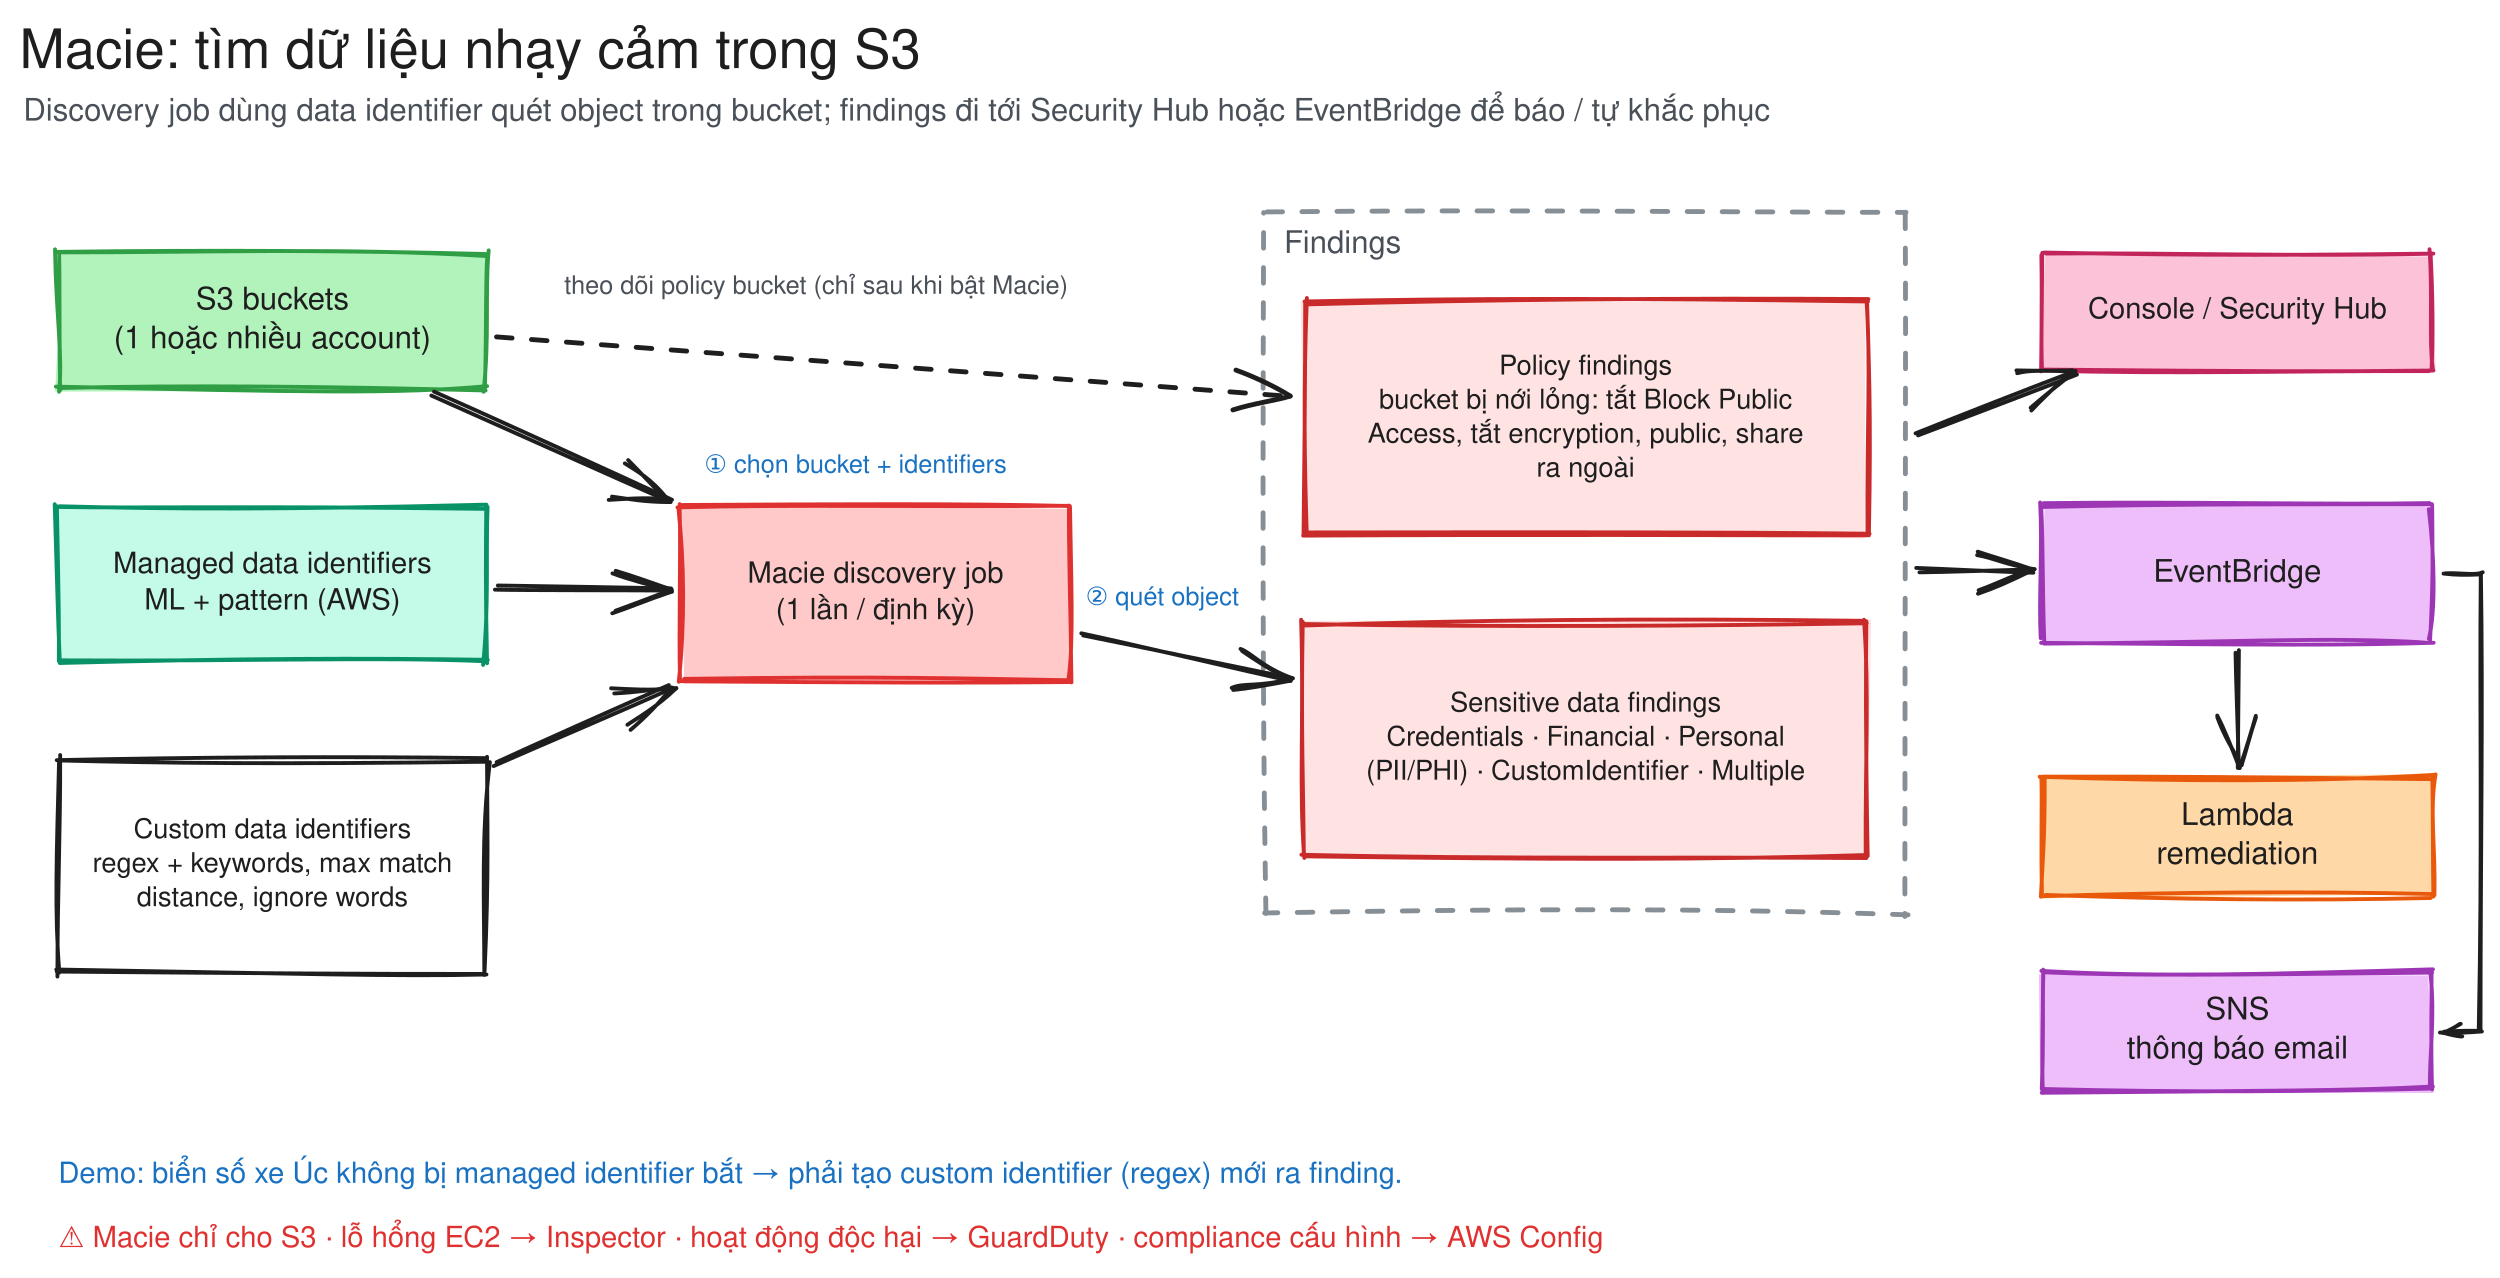
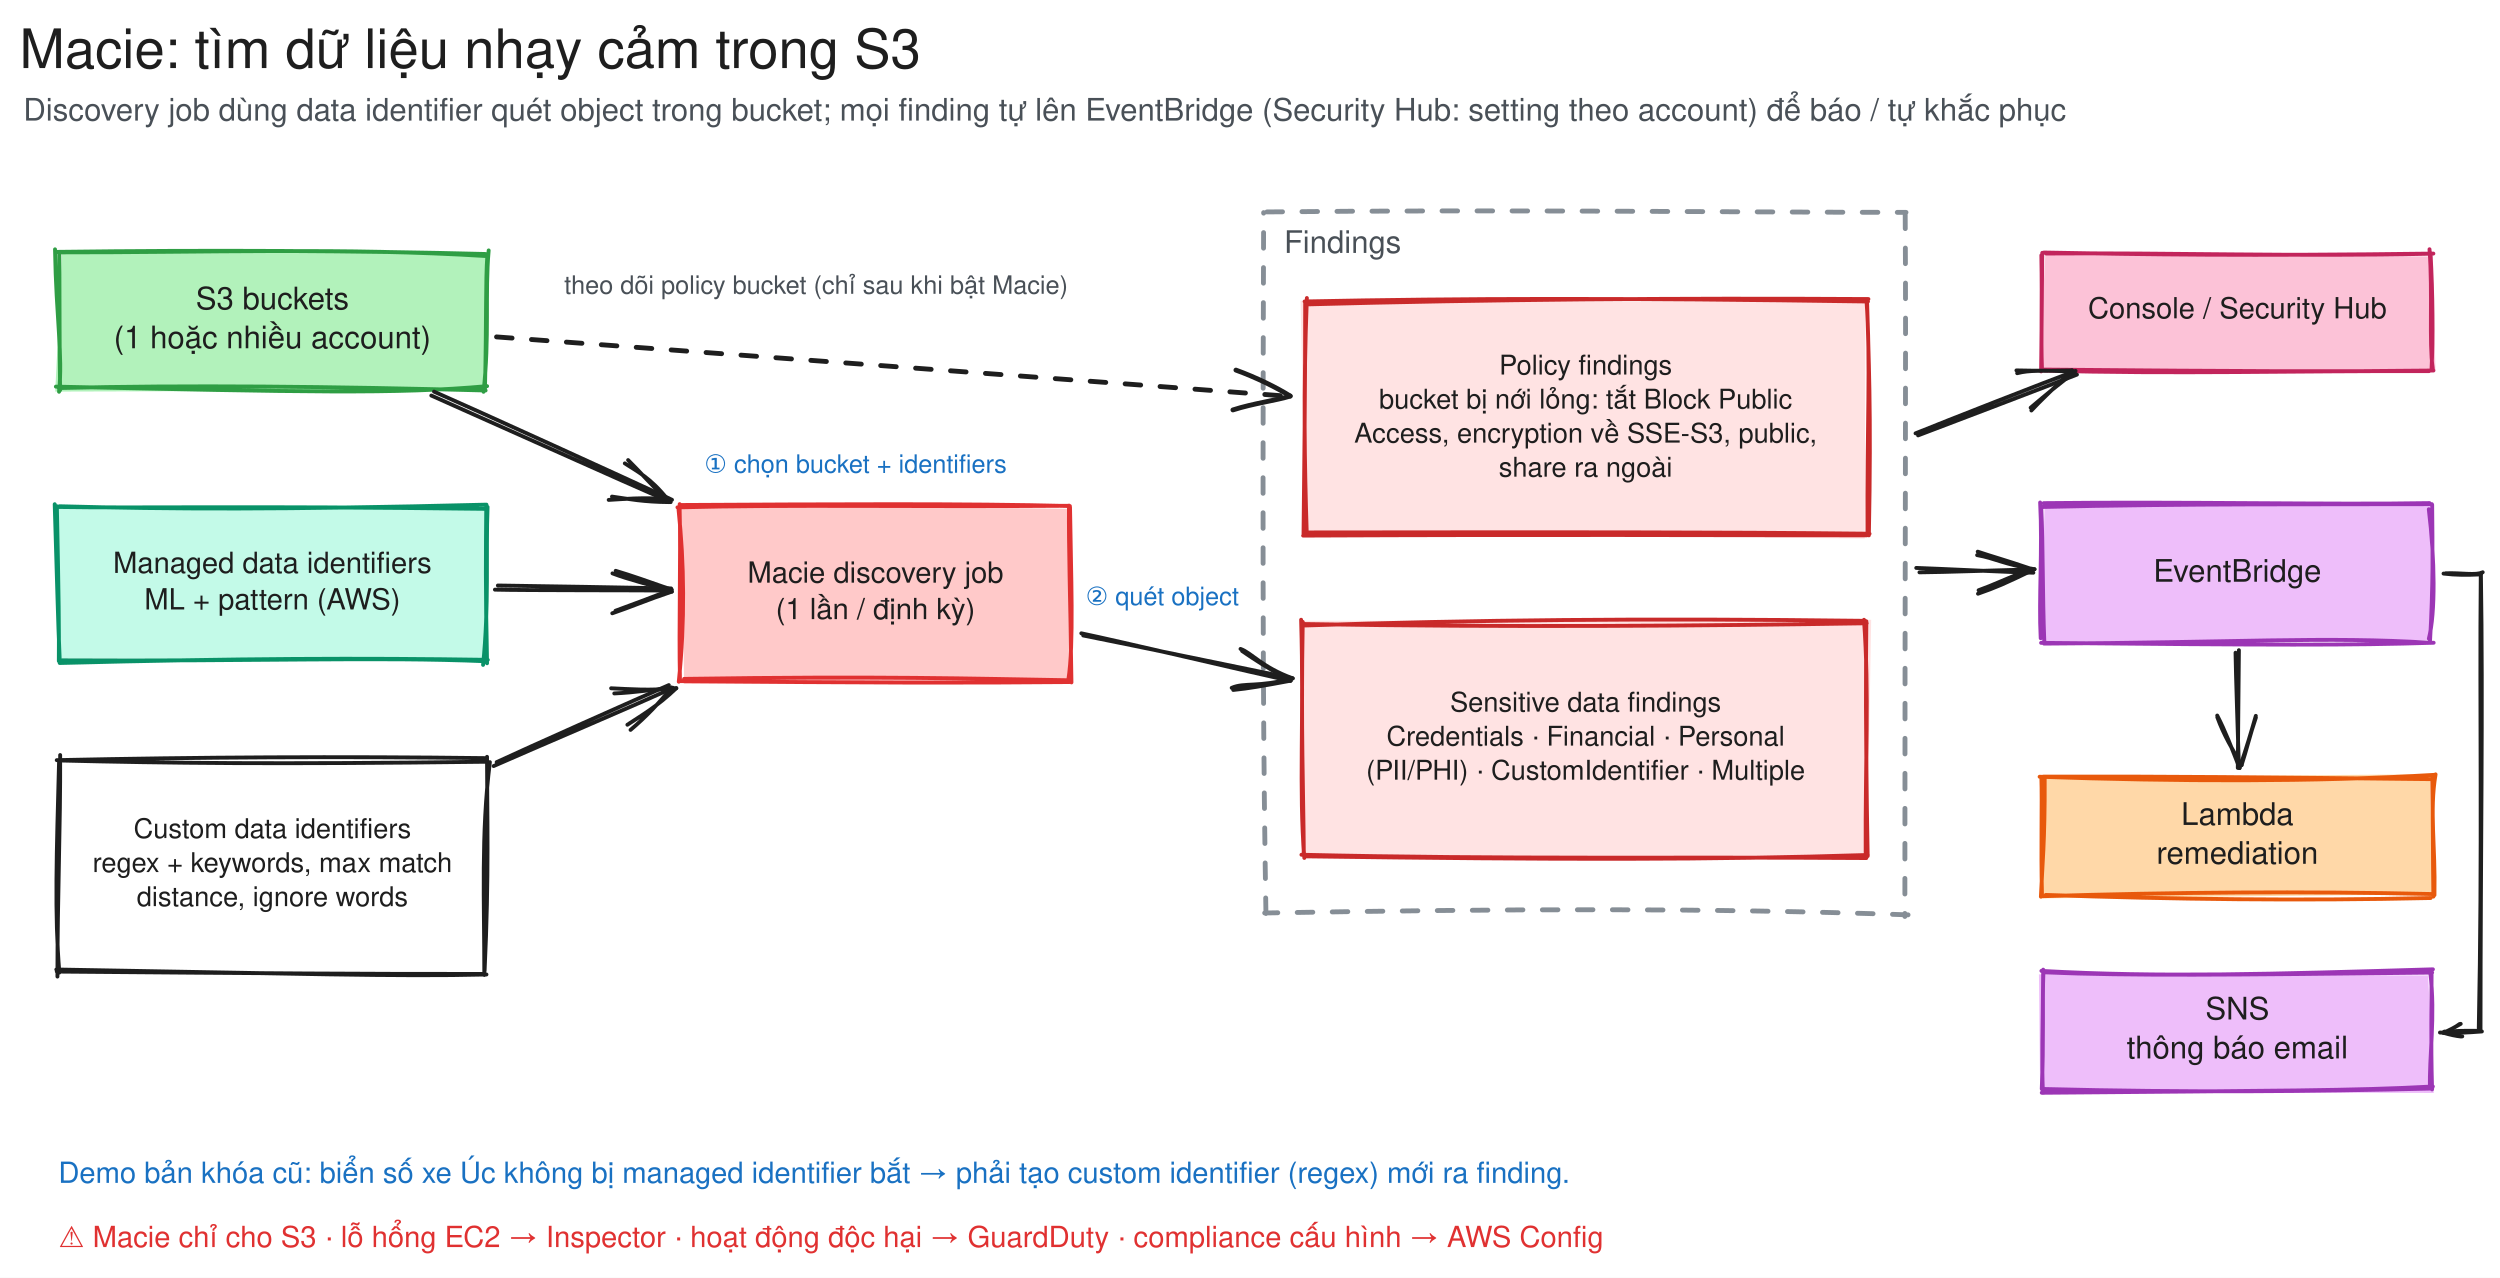
<svg xmlns="http://www.w3.org/2000/svg" version="1.1" viewBox="0 0 1285 656.75" width="1285" height="656.75">
  <defs>
    <style>
      @font-face {
        font-family: "Virgil";
        src: url("https://excalidraw.com/Virgil.woff2");
      }
      @font-face {
        font-family: "Cascadia";
        src: url("https://excalidraw.com/Cascadia.woff2");
      }
    </style>
  </defs>
  <rect x="0" y="0" width="1285" height="656.75" fill="#ffffff" />
  <g transform="translate(10 10) rotate(0 243.04 17.5)">
    <text x="0" y="25" font-family="Helvetica, Segoe UI Emoji" font-size="28px" fill="#1e1e1e" text-anchor="start" style="white-space: pre;" direction="ltr">Macie: tìm dữ liệu nhạy cảm trong S3</text>
  </g>
-   <g transform="translate(12 48) rotate(0 484.88 10)">
-     <text x="0" y="14" font-family="Helvetica, Segoe UI Emoji" font-size="16px" fill="#495057" text-anchor="start" style="white-space: pre;" direction="ltr">Discovery job dùng data identifier quét object trong bucket; findings đi tới Security Hub hoặc EventBridge để báo / tự khắc phục</text>
+   <g transform="translate(12 48) rotate(0 568.22 10)">
+     <text x="0" y="14" font-family="Helvetica, Segoe UI Emoji" font-size="16px" fill="#495057" text-anchor="start" style="white-space: pre;" direction="ltr">Discovery job dùng data identifier quét object trong bucket; mọi finding tự lên EventBridge (Security Hub: setting theo account) để báo / tự khắc phục</text>
  </g>
  <g stroke-linecap="round" transform="translate(650 110) rotate(0 165 180)">
    <path d="M1.21 -1.07 C121.35 -2.36, 242.33 -0.88, 329.68 -0.84 M329.27 -0.49 C329.77 77.56, 329.11 156.22, 329.1 361.06 M330.74 360.23 C228.21 356.66, 126.84 357.09, 0.05 359.27 M0.69 359.55 C-0.53 285.12, -1.23 207.78, -0.49 -0.71" stroke="#868e96" stroke-width="2.5" fill="none" stroke-dasharray="8 10" />
  </g>
  <g transform="translate(660 116) rotate(0 31.12 10)">
    <text x="0" y="14" font-family="Helvetica, Segoe UI Emoji" font-size="16px" fill="#495057" text-anchor="start" style="white-space: pre;" direction="ltr">Findings</text>
  </g>
  <g stroke-linecap="round" transform="translate(30 130) rotate(0 110 35)">
    <path d="M1.95 -1.47 L221.28 0.22 L218.35 70.64 L-1.61 71.29" stroke="none" stroke-width="0" fill="#b2f2bb" />
    <path d="M-0.03 -0.28 C75.77 -0.19, 148.12 -2.83, 219.7 1.6 M-0.62 -0.54 C77.83 -1.58, 155.87 -1.1, 219.44 0.55 M221.18 -1.29 C219.21 20.7, 221.66 43.79, 218.53 71.39 M220.54 0.46 C219.49 15.79, 220.14 31.74, 219.27 70.03 M220.37 68.48 C174.02 72.66, 126.08 71.46, -1.28 68.73 M219.6 70.71 C142.31 68.62, 64.18 67.82, 0.2 69.46 M0.35 71.37 C2.36 52.71, -1.13 33.72, -1.72 -1.85 M0.9 70.54 C0.57 49.35, 0.65 29.81, 0.5 0.21" stroke="#2f9e44" stroke-width="2" fill="none" />
  </g>
  <g transform="translate(57.36 145) rotate(0 82.64 20)">
    <text x="82.64" y="14" font-family="Helvetica, Segoe UI Emoji" font-size="16px" fill="#1e1e1e" text-anchor="middle" style="white-space: pre;" direction="ltr">S3 buckets</text>
    <text x="82.64" y="34" font-family="Helvetica, Segoe UI Emoji" font-size="16px" fill="#1e1e1e" text-anchor="middle" style="white-space: pre;" direction="ltr">(1 hoặc nhiều account)</text>
  </g>
  <g stroke-linecap="round" transform="translate(30 260) rotate(0 110 40)">
    <path d="M-0.03 0.23 L220.65 -0.53 L221.07 79.58 L0.51 78.26" stroke="none" stroke-width="0" fill="#c3fae8" />
    <path d="M-1.22 0.57 C45.52 1.31, 90.74 -0.06, 220.52 1.56 M0.54 0.21 C58.03 1.76, 113.99 2.04, 220.04 -0.61 M220.61 0.57 C219.69 23.82, 221.39 51.74, 218.3 81.76 M219.94 0.23 C219.74 22.08, 219.49 43.76, 220.34 80.92 M219.95 79.89 C163.12 77.5, 103.93 80.01, 1.16 79.39 M220.73 79.16 C156.03 78.17, 92.34 78.39, 0.69 80.78 M0.65 78.06 C-0.18 59.83, -0.64 38.99, -1.88 -0.84 M0.24 79.79 C0.39 63.77, 0.2 47.55, -0.77 0.2" stroke="#099268" stroke-width="2" fill="none" />
  </g>
  <g transform="translate(51.125 281.25) rotate(0 88.875 18.75)">
    <text x="88.875" y="13.25" font-family="Helvetica, Segoe UI Emoji" font-size="15px" fill="#1e1e1e" text-anchor="middle" style="white-space: pre;" direction="ltr">Managed data identifiers</text>
    <text x="88.875" y="32" font-family="Helvetica, Segoe UI Emoji" font-size="15px" fill="#1e1e1e" text-anchor="middle" style="white-space: pre;" direction="ltr">ML + pattern (AWS)</text>
  </g>
  <g stroke-linecap="round" transform="translate(30 390) rotate(0 110 55)">
    <path d="M-1.4 1.72 L221.42 1.7 L221.08 111.85 L-0.21 110.1" stroke="none" stroke-width="0" fill="#ffffff" />
    <path d="M0.94 0.89 C55.87 2.23, 110.08 2.91, 219.74 1.54 M-0.83 0.72 C71.87 -0.83, 145.36 -1.25, 219.7 -0.32 M221.8 1.74 C217.21 38.43, 218.96 74.27, 218.94 111.16 M220.33 -0.99 C220.32 28.55, 221.44 58.92, 219.08 109.07 M220.04 110.89 C173.33 112.02, 123.45 110.41, -1.06 108.33 M219.38 110.6 C162.39 110.71, 105.98 110.28, -0.81 109.39 M-0.48 111.96 C-0.49 71.45, 1.08 35.12, 0.92 -1.91 M0.51 109.9 C-2 79.98, -0.89 49.28, 0.38 0.64" stroke="#1e1e1e" stroke-width="2" fill="none" />
  </g>
  <g transform="translate(41.72 418.75) rotate(0 98.28 26.25)">
    <text x="98.28" y="12" font-family="Helvetica, Segoe UI Emoji" font-size="14px" fill="#1e1e1e" text-anchor="middle" style="white-space: pre;" direction="ltr">Custom data identifiers</text>
    <text x="98.28" y="29.5" font-family="Helvetica, Segoe UI Emoji" font-size="14px" fill="#1e1e1e" text-anchor="middle" style="white-space: pre;" direction="ltr">regex + keywords, max match</text>
    <text x="98.28" y="47" font-family="Helvetica, Segoe UI Emoji" font-size="14px" fill="#1e1e1e" text-anchor="middle" style="white-space: pre;" direction="ltr">distance, ignore words</text>
  </g>
  <g stroke-linecap="round" transform="translate(350 260) rotate(0 100 45)">
    <path d="M0.44 -0.93 L198.94 1.51 L199.48 91.15 L1.62 91.52" stroke="none" stroke-width="0" fill="#ffc9c9" />
    <path d="M-1.79 0.79 C57.31 -0.74, 118.37 0.59, 198.66 -0.03 M0.31 -0.43 C74.3 -0.84, 147.97 -1.29, 199.91 0.1 M199.99 0.64 C200.46 35.82, 202.02 71.1, 199.13 89.41 M199.45 -0.13 C199.26 21.29, 200.08 44.3, 200.72 90.76 M199.24 89.65 C149.67 88.83, 103.24 87.44, 1.62 88.95 M199.73 90.57 C147.97 91.08, 94 90.94, -0.54 90.1 M-1.11 90.41 C2.13 59.28, 1.65 29.19, -1.22 1.99 M-0.49 90.04 C-1.15 60.66, -0.01 29.85, -0.65 -0.87" stroke="#e03131" stroke-width="2" fill="none" />
  </g>
  <g transform="translate(379.275 286.25) rotate(0 70.725 18.75)">
    <text x="70.725" y="13.25" font-family="Helvetica, Segoe UI Emoji" font-size="15px" fill="#1e1e1e" text-anchor="middle" style="white-space: pre;" direction="ltr">Macie discovery job</text>
    <text x="70.725" y="32" font-family="Helvetica, Segoe UI Emoji" font-size="15px" fill="#1e1e1e" text-anchor="middle" style="white-space: pre;" direction="ltr">(1 lần / định kỳ)</text>
  </g>
  <g stroke-linecap="round" transform="translate(670 155) rotate(0 145 60)">
    <path d="M-1.52 -0.38 L288.86 0.41 L288.48 121.85 L1.04 118.4" stroke="none" stroke-width="0" fill="#ffe3e3" />
    <path d="M1.14 1.47 C95.73 -1.1, 190.72 -1.87, 290.36 -1.29 M0.56 -0.05 C81.82 -1.69, 162.56 -1.9, 290.14 -0.03 M289.36 -0.87 C291.61 31.23, 289.56 64.17, 289.89 119.43 M289.66 -0.57 C290.39 28, 291.88 54.61, 290.6 120.17 M290.95 119.33 C210.04 118.43, 130.67 118.54, 1.31 118.68 M289.59 120.15 C209.73 120.18, 128.8 119.67, -0.19 120.3 M1.67 119.19 C0.56 83.43, -0.14 47.32, 1.73 -1.82 M0.02 119.28 C0.33 85.08, 0.9 50.19, 0.87 0.38" stroke="#c92a2a" stroke-width="2" fill="none" />
  </g>
  <g transform="translate(693.62 180) rotate(0 121.38 35)">
    <text x="121.38" y="12.5" font-family="Helvetica, Segoe UI Emoji" font-size="14px" fill="#1e1e1e" text-anchor="middle" style="white-space: pre;" direction="ltr">Policy findings</text>
    <text x="121.38" y="30" font-family="Helvetica, Segoe UI Emoji" font-size="14px" fill="#1e1e1e" text-anchor="middle" style="white-space: pre;" direction="ltr">bucket bị nới lỏng: tắt Block Public</text>
-     <text x="121.38" y="47.5" font-family="Helvetica, Segoe UI Emoji" font-size="14px" fill="#1e1e1e" text-anchor="middle" style="white-space: pre;" direction="ltr">Access, tắt encryption, public, share</text>
-     <text x="121.38" y="65" font-family="Helvetica, Segoe UI Emoji" font-size="14px" fill="#1e1e1e" text-anchor="middle" style="white-space: pre;" direction="ltr">ra ngoài</text>
+     <text x="121.38" y="47.5" font-family="Helvetica, Segoe UI Emoji" font-size="14px" fill="#1e1e1e" text-anchor="middle" style="white-space: pre;" direction="ltr">Access, encryption về SSE-S3, public,</text>
+     <text x="121.38" y="65" font-family="Helvetica, Segoe UI Emoji" font-size="14px" fill="#1e1e1e" text-anchor="middle" style="white-space: pre;" direction="ltr">share ra ngoài</text>
  </g>
  <g stroke-linecap="round" transform="translate(670 320) rotate(0 145 60)">
    <path d="M-0.84 -0.89 L291.79 -1.41 L289.71 120.32 L-1.25 119.97" stroke="none" stroke-width="0" fill="#ffe3e3" />
    <path d="M0.82 1.49 C87.16 -1.36, 173.27 -2.33, 288.75 -0.89 M-0.26 0.74 C104.09 2.56, 207.88 1.67, 289.49 0.36 M288.09 -1.43 C290.85 36.32, 288.71 70.74, 288.96 118.09 M289.3 -0.65 C289.11 24.99, 288.75 50.17, 289.98 120.04 M289.28 121.04 C195.69 120.37, 101.42 121.73, -1.06 119.34 M290.06 119.46 C211.08 121.99, 133 121.95, 0.4 120.15 M0.42 120.98 C-2.46 84.96, 0.31 50.46, -1.22 -1.45 M0.16 119.04 C-0.02 87.62, -1.39 55.27, -0.39 -0.35" stroke="#c92a2a" stroke-width="2" fill="none" />
  </g>
  <g transform="translate(687.46 353.75) rotate(0 127.54 26.25)">
    <text x="127.54" y="12" font-family="Helvetica, Segoe UI Emoji" font-size="14px" fill="#1e1e1e" text-anchor="middle" style="white-space: pre;" direction="ltr">Sensitive data findings</text>
    <text x="127.54" y="29.5" font-family="Helvetica, Segoe UI Emoji" font-size="14px" fill="#1e1e1e" text-anchor="middle" style="white-space: pre;" direction="ltr">Credentials · Financial · Personal</text>
    <text x="127.54" y="47" font-family="Helvetica, Segoe UI Emoji" font-size="14px" fill="#1e1e1e" text-anchor="middle" style="white-space: pre;" direction="ltr">(PII/PHI) · CustomIdentifier · Multiple</text>
  </g>
  <g stroke-linecap="round" transform="translate(1050 130) rotate(0 100 30)">
    <path d="M1.29 1.03 L200.25 1.79 L201.82 60.1 L-1.82 59.66" stroke="none" stroke-width="0" fill="#fcc2d7" />
    <path d="M1.67 0.31 C65.11 -0.2, 129.72 1.96, 198.99 0.42 M0.6 -0.2 C52.58 0.81, 105.21 1.59, 200.75 0.34 M198.77 -1.89 C200.48 21.04, 198.43 46.1, 200.44 59.43 M199.28 -0.04 C200.47 21.63, 200.64 43.39, 199.78 60.47 M198.59 60.75 C131.98 60.51, 66.13 62.4, 0.75 60.46 M200.8 60.45 C154.11 61.04, 107.4 60.92, -0.24 59.96 M-0.43 59.54 C-1.05 43.24, -0.24 26.6, -0.75 1.2 M-0.86 60.9 C-0.6 39.56, -0.48 17.98, -0.27 -0.05" stroke="#c2255c" stroke-width="2" fill="none" />
  </g>
  <g transform="translate(1069.15 150.625) rotate(0 80.85 9.375)">
    <text x="80.85" y="13" font-family="Helvetica, Segoe UI Emoji" font-size="15px" fill="#1e1e1e" text-anchor="middle" style="white-space: pre;" direction="ltr">Console / Security Hub</text>
  </g>
  <g stroke-linecap="round" transform="translate(1050 260) rotate(0 100 35)">
    <path d="M0.92 -1.95 L199.22 -0.27 L199.42 69.1 L-0.68 70.49" stroke="none" stroke-width="0" fill="#eebefa" />
    <path d="M0.45 -1.39 C73.31 -2.24, 147.94 -0.51, 198.77 -1.41 M-0.58 0.6 C72.87 -1.2, 145.41 -0.68, 199.99 -0.87 M198.4 1.75 C201.53 27.47, 201.84 55, 198.43 68.27 M200.13 -0.56 C200.32 21.23, 200.69 41.02, 199.03 69.45 M199.57 70.43 C146.64 66.98, 96.23 70.38, 0.64 70.82 M200.9 70.37 C158.47 71.73, 117.73 71.58, -0.88 70.43 M-1.08 68.04 C-2.16 47.8, -0.08 21.97, -1.37 -1.71 M0.79 70.33 C-0.2 45.1, 0.19 21.59, -0.81 0.18" stroke="#9c36b5" stroke-width="2" fill="none" />
  </g>
  <g transform="translate(1103.44 285) rotate(0 46.56 10)">
    <text x="46.56" y="14" font-family="Helvetica, Segoe UI Emoji" font-size="16px" fill="#1e1e1e" text-anchor="middle" style="white-space: pre;" direction="ltr">EventBridge</text>
  </g>
  <g stroke-linecap="round" transform="translate(1050 400) rotate(0 100 30)">
    <path d="M0.22 -0.55 L198.9 -2 L200.61 59.67 L-0.9 61.76" stroke="none" stroke-width="0" fill="#ffd8a8" />
    <path d="M-1.64 -0.75 C68.63 1.71, 139.53 1.97, 201.53 -1.74 M0.26 -0.81 C59.22 -1.03, 118.02 -0.43, 200.41 0.49 M201.88 -1.98 C198.68 16.99, 201.84 34.54, 201.31 60.08 M200.16 -0.26 C200.57 19.77, 200.46 42.23, 200.76 60.86 M199.35 61.58 C132.85 63.08, 66.63 62.27, 1.51 59.99 M200.33 59.54 C134.2 58.03, 67.59 58.59, -0.72 60.66 M-0.98 60.9 C-0.38 46.2, 1.14 32.24, 0.97 -0.03 M-0.43 59.45 C-1.06 36.14, -0.29 12.31, -0.74 -0.43" stroke="#e8590c" stroke-width="2" fill="none" />
  </g>
  <g transform="translate(1104.48 410) rotate(0 45.52 20)">
    <text x="45.52" y="14" font-family="Helvetica, Segoe UI Emoji" font-size="16px" fill="#1e1e1e" text-anchor="middle" style="white-space: pre;" direction="ltr">Lambda</text>
    <text x="45.52" y="34" font-family="Helvetica, Segoe UI Emoji" font-size="16px" fill="#1e1e1e" text-anchor="middle" style="white-space: pre;" direction="ltr">remediation</text>
  </g>
  <g stroke-linecap="round" transform="translate(1050 500) rotate(0 100 30)">
    <path d="M-1.99 0.79 L198.06 1.36 L200.95 61.8 L-1.38 61.2" stroke="none" stroke-width="0" fill="#eebefa" />
    <path d="M-0.72 -0.96 C60.07 2.46, 117.65 0.69, 200.52 -1.77 M0.9 -0.19 C46.36 1.64, 93.59 1.11, 200.12 -0.08 M199.16 -0.12 C201.92 22.43, 198.46 43.56, 199.02 59.52 M199.83 0.92 C199.87 17.27, 199.36 33.54, 200.08 59.96 M200.49 58.46 C160.16 60.66, 120.47 60.61, -0.53 61.69 M200.15 59.51 C137.94 61.01, 75.82 61.67, -0.17 59.73 M0.07 61.77 C-0.64 45.34, -0.04 30.64, 0.2 -1.6 M-0.54 59.68 C0.54 37.37, -0.24 12.86, 0.28 0.66" stroke="#9c36b5" stroke-width="2" fill="none" />
  </g>
  <g transform="translate(1091.52 510) rotate(0 58.48 20)">
    <text x="58.48" y="14" font-family="Helvetica, Segoe UI Emoji" font-size="16px" fill="#1e1e1e" text-anchor="middle" style="white-space: pre;" direction="ltr">SNS</text>
    <text x="58.48" y="34" font-family="Helvetica, Segoe UI Emoji" font-size="16px" fill="#1e1e1e" text-anchor="middle" style="white-space: pre;" direction="ltr">thông báo email</text>
  </g>
  <g stroke-linecap="round">
    <g transform="translate(222.9682 202.4695) rotate(0 60.96035 27.53048)">
      <path d="M0.12 -1.17 C20.66 7.8, 102.14 44.94, 122.44 54.42 M-1.28 0.84 C19.22 9.9, 101.37 46.8, 121.77 55.62" stroke="#1e1e1e" stroke-width="2" fill="none" />
    </g>
    <g transform="translate(222.9682 202.4695) rotate(0 60.96035 27.53048)">
      <path d="M89.9 54.48 C97.7 54.05, 106.79 53.11, 120.06 54.04 M91.59 52.78 C100.17 54.01, 108.04 55.53, 120.95 55.61" stroke="#1e1e1e" stroke-width="2" fill="none" />
    </g>
    <g transform="translate(222.9682 202.4695) rotate(0 60.96035 27.53048)">
      <path d="M98.19 35.71 C104.17 39.63, 111.34 43.03, 120.06 54.04 M99.88 34.01 C106.31 40.33, 111.92 46.96, 120.95 55.61" stroke="#1e1e1e" stroke-width="2" fill="none" />
    </g>
  </g>
  <g stroke-linecap="round">
    <g transform="translate(255.9992 301.871) rotate(0 44.00078 0.70969)">
      <path d="M-0.1 -0.92 C14.71 -0.72, 74.09 0.23, 88.94 0.58 M-1.61 1.21 C13.12 1.6, 73.42 1.49, 88.48 1.68" stroke="#1e1e1e" stroke-width="2" fill="none" />
    </g>
    <g transform="translate(255.9992 301.871) rotate(0 44.00078 0.70969)">
      <path d="M58.71 13.36 C67.48 10.42, 77.06 6.31, 89.33 2.22 M60.36 12.05 C68.81 8.91, 76.67 6.08, 89.22 1.22" stroke="#1e1e1e" stroke-width="2" fill="none" />
    </g>
    <g transform="translate(255.9992 301.871) rotate(0 44.00078 0.70969)">
      <path d="M58.81 -7.16 C67.44 -3.86, 76.99 -1.73, 89.33 2.22 M60.46 -8.47 C68.73 -6, 76.56 -3.22, 89.22 1.22" stroke="#1e1e1e" stroke-width="2" fill="none" />
    </g>
  </g>
  <g stroke-linecap="round">
    <g transform="translate(255.4682 392.8531) rotate(0 44.71035 -20.19177)">
      <path d="M-0.19 -1.12 C14.58 -8.01, 73.46 -34.29, 88.31 -40.71 M-1.74 0.9 C13.4 -5.86, 75.51 -32.26, 90.44 -39.34" stroke="#1e1e1e" stroke-width="2" fill="none" />
    </g>
    <g transform="translate(255.4682 392.8531) rotate(0 44.71035 -20.19177)">
      <path d="M67.01 -20.34 C74.2 -25.11, 81.94 -29.41, 92.15 -39.12 M68.63 -17.69 C76.34 -24.18, 83.59 -31.72, 89.69 -39.43" stroke="#1e1e1e" stroke-width="2" fill="none" />
    </g>
    <g transform="translate(255.4682 392.8531) rotate(0 44.71035 -20.19177)">
      <path d="M58.65 -39.08 C68.25 -38.65, 78.3 -37.76, 92.15 -39.12 M60.27 -36.43 C70.58 -36.88, 80.5 -38.41, 89.69 -39.43" stroke="#1e1e1e" stroke-width="2" fill="none" />
    </g>
  </g>
  <g stroke-linecap="round">
    <g transform="translate(255.9836 173.5914) rotate(0 204.0164 15.11233)">
      <path d="M-0.76 -0.42 C67.04 4.65, 339.39 24.88, 407.33 30.18" stroke="#1e1e1e" stroke-width="2.5" fill="none" stroke-dasharray="8 10" />
    </g>
    <g transform="translate(255.9836 173.5914) rotate(0 204.0164 15.11233)">
      <path d="M377.74 37.11 C388.3 33.7, 400.19 32.22, 407.17 29.99" stroke="#1e1e1e" stroke-width="2.5" fill="none" />
    </g>
    <g transform="translate(255.9836 173.5914) rotate(0 204.0164 15.11233)">
      <path d="M379.29 16.64 C389.28 20.24, 400.64 25.78, 407.17 29.99" stroke="#1e1e1e" stroke-width="2.5" fill="none" />
    </g>
  </g>
  <g stroke-linecap="round">
    <g transform="translate(555.8772 326.7556) rotate(0 54.12279 11.12112)">
      <path d="M0.9 -0.12 C19.05 3.46, 90.46 18.24, 108.16 21.85 M-0.08 -1.23 C17.96 2.5, 88.92 19.23, 107.17 23.18" stroke="#1e1e1e" stroke-width="2" fill="none" />
    </g>
    <g transform="translate(555.8772 326.7556) rotate(0 54.12279 11.12112)">
      <path d="M77.21 26.8 C83.85 23.94, 90.48 26.71, 108.58 21.92 M78.01 27.88 C86 27.09, 93.26 25.78, 107.54 23.11" stroke="#1e1e1e" stroke-width="2" fill="none" />
    </g>
    <g transform="translate(555.8772 326.7556) rotate(0 54.12279 11.12112)">
      <path d="M81.75 6.79 C87.37 8.75, 92.91 16.29, 108.58 21.92 M82.56 7.87 C89.17 12.39, 95.22 16.43, 107.54 23.11" stroke="#1e1e1e" stroke-width="2" fill="none" />
    </g>
  </g>
  <g stroke-linecap="round">
    <g transform="translate(985.5936 223.7995) rotate(0 40.75256 -15.81443)">
      <path d="M0.3 -0.01 C14.15 -5.26, 68.5 -25.94, 81.95 -31.25 M-1.01 -1.06 C12.82 -6.7, 67.74 -28.24, 81.24 -33.17" stroke="#1e1e1e" stroke-width="2" fill="none" />
    </g>
    <g transform="translate(985.5936 223.7995) rotate(0 40.75256 -15.81443)">
      <path d="M58.54 -12.8 C63.76 -18.42, 67.39 -21.59, 79.42 -33.41 M58.16 -14.24 C65.47 -20.45, 74.17 -27.65, 80.68 -32.36" stroke="#1e1e1e" stroke-width="2" fill="none" />
    </g>
    <g transform="translate(985.5936 223.7995) rotate(0 40.75256 -15.81443)">
      <path d="M51.23 -31.97 C57.98 -33.71, 63.09 -32.98, 79.42 -33.41 M50.85 -33.41 C60.64 -33.05, 71.84 -33.71, 80.68 -32.36" stroke="#1e1e1e" stroke-width="2" fill="none" />
    </g>
  </g>
  <g stroke-linecap="round">
    <g transform="translate(985.9993 292.5522) rotate(0 29.00067 0.4328458)">
      <path d="M-1.05 -0.64 C8.92 -0.33, 49.2 1.67, 59.14 1.82 M0.6 1.63 C10.56 1.63, 49.2 0.25, 58.79 0.2" stroke="#1e1e1e" stroke-width="2" fill="none" />
    </g>
    <g transform="translate(985.9993 292.5522) rotate(0 29.00067 0.4328458)">
      <path d="M30.69 12.62 C39.96 9.37, 44 7.66, 59.74 0.03 M31 10.83 C38.17 8.31, 44.7 5.08, 58.04 -0.15" stroke="#1e1e1e" stroke-width="2" fill="none" />
    </g>
    <g transform="translate(985.9993 292.5522) rotate(0 29.00067 0.4328458)">
      <path d="M30.24 -7.22 C39.62 -5.61, 43.76 -2.47, 59.74 0.03 M30.55 -9 C37.75 -6.55, 44.39 -4.79, 58.04 -0.15" stroke="#1e1e1e" stroke-width="2" fill="none" />
    </g>
  </g>
  <g stroke-linecap="round">
    <g transform="translate(1150 336) rotate(0 0 29)">
      <path d="M-0.93 -0.5 C-0.84 8.88, 0.46 47.65, 0.77 57.46 M0.79 -1.8 C0.76 8.24, 0.24 49.04, 0.23 58.71" stroke="#1e1e1e" stroke-width="2" fill="none" />
    </g>
    <g transform="translate(1150 336) rotate(0 0 29)">
      <path d="M-10.3 32.66 C-6.99 41.85, -2.33 49.53, 2.16 57.3 M-10.35 31.79 C-6.38 39.42, -2.85 48.51, 1.13 58.79" stroke="#1e1e1e" stroke-width="2" fill="none" />
    </g>
    <g transform="translate(1150 336) rotate(0 0 29)">
      <path d="M9.53 32.82 C6.46 41.81, 4.74 49.43, 2.16 57.3 M9.49 31.95 C7.28 39.68, 4.65 48.73, 1.13 58.79" stroke="#1e1e1e" stroke-width="2" fill="none" />
    </g>
  </g>
  <g stroke-linecap="round">
    <g transform="translate(1256 295) rotate(0 9.5 117.5)">
      <path d="M1.08 -0.33 C9.03 -0.65, 16.62 0.92, 20.11 -0.86 M-0.02 -0.18 C6.52 0.59, 11.88 0.59, 19.3 0.23 M19.11 1.25 C18.43 69.53, 19.99 140.28, 18.07 235.06 M19.18 -0.58 C20.28 69.83, 19.02 138.47, 18.98 234.65 M19.69 235.17 C12.42 235.72, 5.98 236.16, -1.86 235.73 M19.23 234.87 C12.87 234.89, 6.2 234.53, -0.19 235.74" stroke="#1e1e1e" stroke-width="2" fill="none" />
    </g>
    <g transform="translate(1256 295) rotate(0 9.5 117.5)">
      <path d="M8.81 231.26 C5.78 232.83, 2.53 235.31, 0.36 235.31 M8.26 231.33 C5.97 233.08, 3.07 234.42, -0.04 235.85" stroke="#1e1e1e" stroke-width="2" fill="none" />
    </g>
    <g transform="translate(1256 295) rotate(0 9.5 117.5)">
      <path d="M9.6 237.71 C6.21 236.76, 2.65 236.71, 0.36 235.31 M9.05 237.78 C6.48 237.53, 3.34 236.87, -0.04 235.85" stroke="#1e1e1e" stroke-width="2" fill="none" />
    </g>
  </g>
  <g transform="translate(290 140) rotate(0 135.59 8.125)">
    <text x="0" y="11" font-family="Helvetica, Segoe UI Emoji" font-size="13px" fill="#495057" text-anchor="start" style="white-space: pre;" direction="ltr">theo dõi policy bucket (chỉ sau khi bật Macie)</text>
  </g>
  <g transform="translate(558 300) rotate(0 42.25 8.125)">
    <text x="0" y="11" font-family="Helvetica, Segoe UI Emoji" font-size="13px" fill="#1971c2" text-anchor="start" style="white-space: pre;" direction="ltr">② quét object</text>
  </g>
  <g transform="translate(362 232) rotate(0 82.745 8.125)">
    <text x="0" y="11" font-family="Helvetica, Segoe UI Emoji" font-size="13px" fill="#1971c2" text-anchor="start" style="white-space: pre;" direction="ltr">① chọn bucket + identifiers</text>
  </g>
-   <g transform="translate(30 595) rotate(0 363.3 9.375)">
-     <text x="0" y="13" font-family="Helvetica, Segoe UI Emoji" font-size="15px" fill="#1971c2" text-anchor="start" style="white-space: pre;" direction="ltr">Demo: biển số xe Úc không bị managed identifier bắt → phải tạo custom identifier (regex) mới ra finding.</text>
+   <g transform="translate(30 595) rotate(0 405.22 9.38)">
+     <text x="0" y="13" font-family="Helvetica, Segoe UI Emoji" font-size="15px" fill="#1971c2" text-anchor="start" style="white-space: pre;" direction="ltr">Demo bản khóa cũ: biển số xe Úc không bị managed identifier bắt → phải tạo custom identifier (regex) mới ra finding.</text>
  </g>
  <g transform="translate(30 628) rotate(0 396.15 9.375)">
    <text x="0" y="13" font-family="Helvetica, Segoe UI Emoji" font-size="15px" fill="#e03131" text-anchor="start" style="white-space: pre;" direction="ltr">⚠ Macie chỉ cho S3 · lỗ hổng EC2 → Inspector · hoạt động độc hại → GuardDuty · compliance cấu hình → AWS Config</text>
  </g>
</svg>
